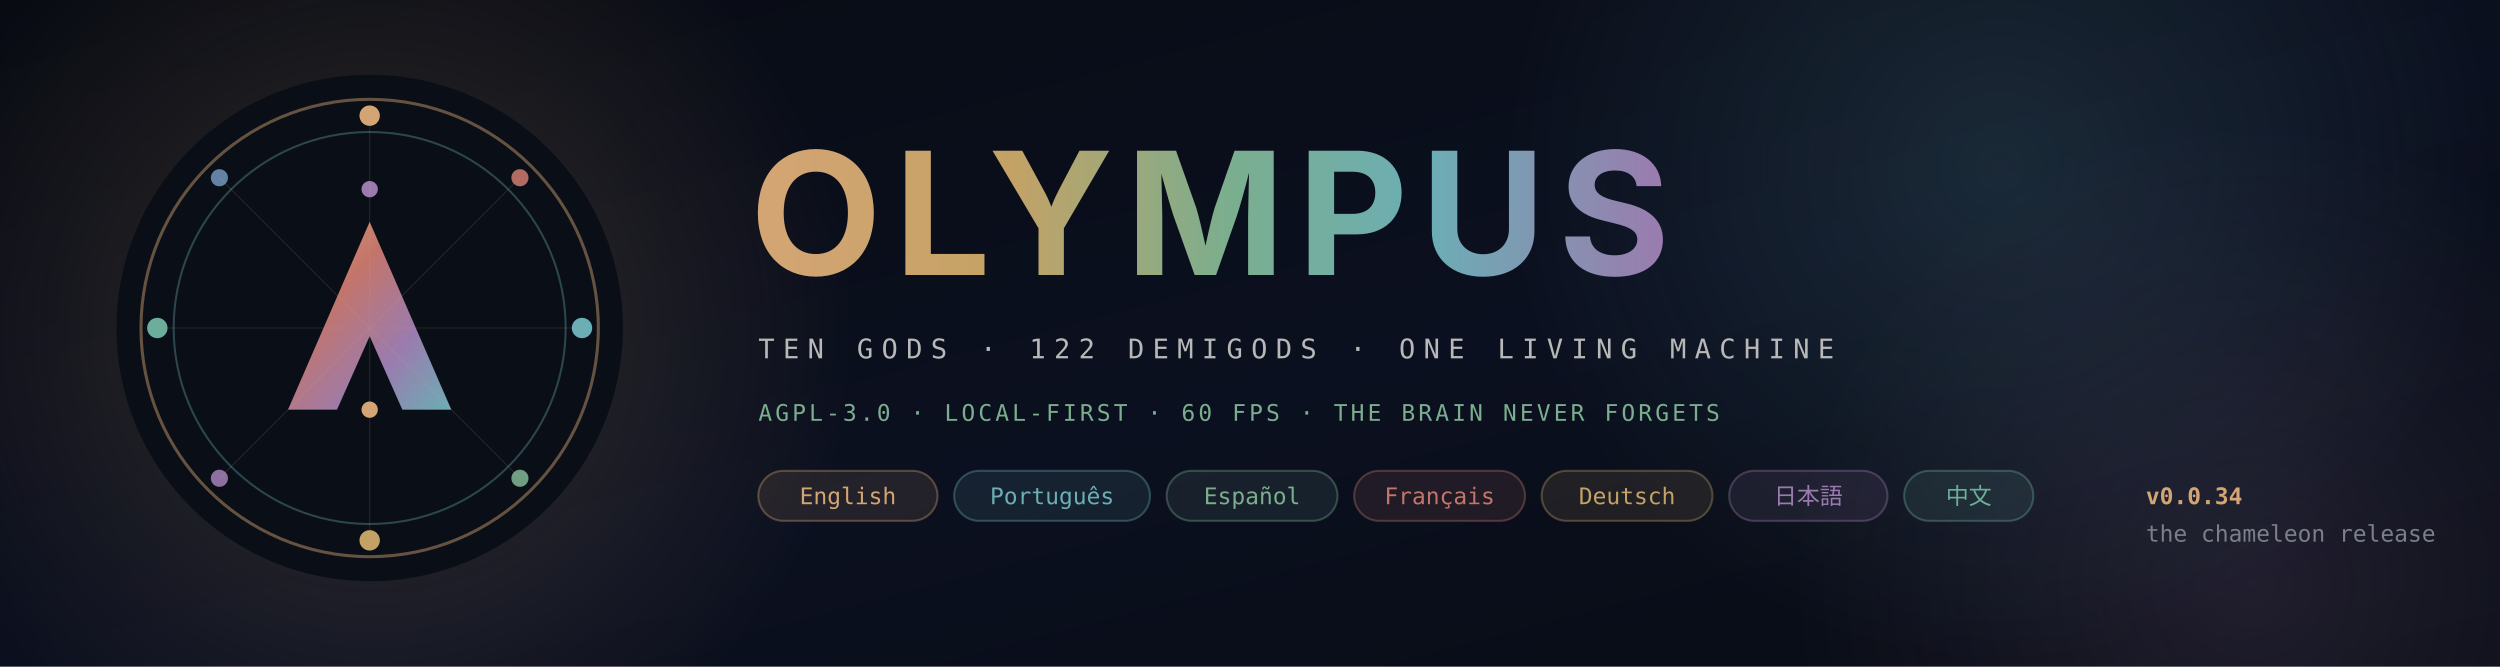
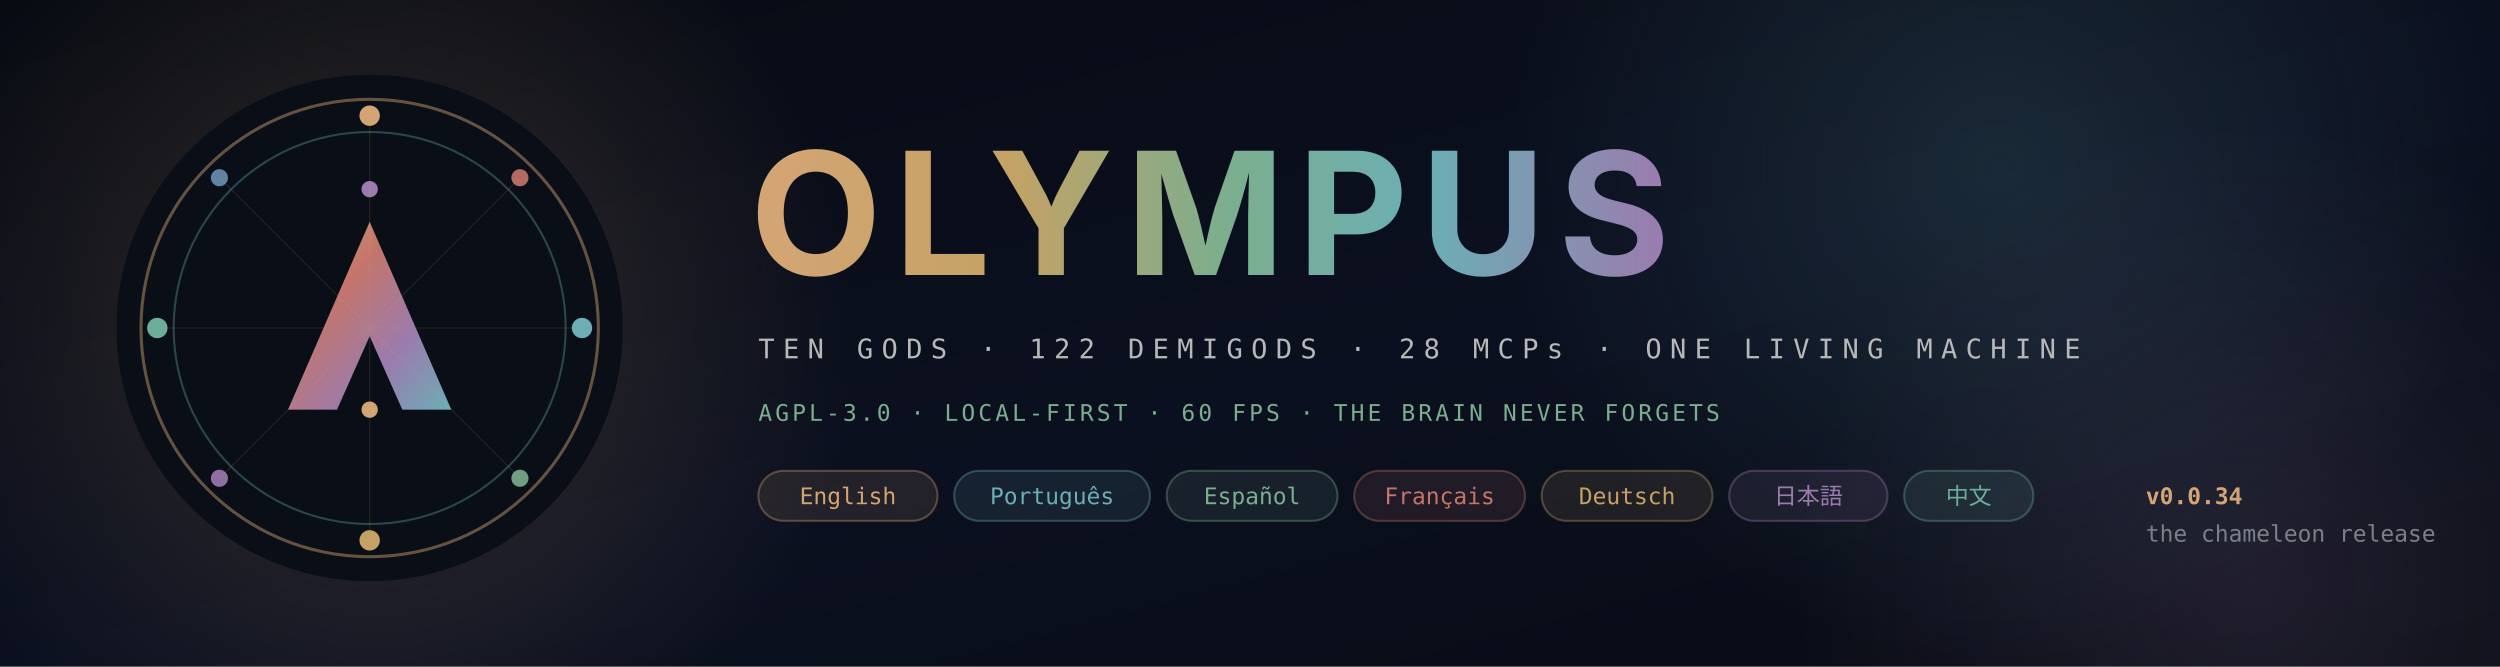
<svg xmlns="http://www.w3.org/2000/svg" width="1200" height="320" viewBox="0 0 1200 320" fill="none" role="img" aria-label="OLYMPUS v0.0.34 — the chameleon mark: ten gods, one living machine, seven languages.">
  <defs>
    <linearGradient id="bg" x1="0" y1="0" x2="1" y2="1">
      <stop offset="0%" stop-color="#080B12" />
      <stop offset="55%" stop-color="#0B1020" />
      <stop offset="100%" stop-color="#080B12" />
    </linearGradient>
    <radialGradient id="glowGold" cx="50%" cy="50%" r="50%">
      <stop offset="0%" stop-color="#D4A574" stop-opacity=".20" />
      <stop offset="100%" stop-color="#D4A574" stop-opacity="0" />
    </radialGradient>
    <radialGradient id="glowCyan" cx="50%" cy="50%" r="50%">
      <stop offset="0%" stop-color="#6BAEB5" stop-opacity=".16" />
      <stop offset="100%" stop-color="#6BAEB5" stop-opacity="0" />
    </radialGradient>
    <radialGradient id="glowPurple" cx="50%" cy="50%" r="50%">
      <stop offset="0%" stop-color="#9B7BAE" stop-opacity=".16" />
      <stop offset="100%" stop-color="#9B7BAE" stop-opacity="0" />
    </radialGradient>
    <linearGradient id="peak" x1="0" y1="0" x2="1" y2="1">
      <stop offset="0%" stop-color="#D4A574" />
      <stop offset="34%" stop-color="#C4756A" />
      <stop offset="68%" stop-color="#9B7BAE" />
      <stop offset="100%" stop-color="#6BAEB5" />
    </linearGradient>
    <linearGradient id="word" x1="0" y1="0" x2="1" y2="0">
      <stop offset="0%" stop-color="#D4A574" />
      <stop offset="28%" stop-color="#C4A265" />
      <stop offset="52%" stop-color="#7BAE8E" />
      <stop offset="74%" stop-color="#6BAEB5" />
      <stop offset="100%" stop-color="#9B7BAE" />
    </linearGradient>
  </defs>
  <rect width="1200" height="320" fill="url(#bg)" />
  <circle cx="180" cy="160" r="230" fill="url(#glowGold)" />
  <circle cx="960" cy="80" r="240" fill="url(#glowCyan)" />
  <circle cx="1080" cy="280" r="220" fill="url(#glowPurple)" />
  <g transform="translate(52,32) scale(0.98)">
    <circle cx="128" cy="128" r="124" fill="#0A0E16" />
    <circle cx="128" cy="128" r="112" stroke="#D4A574" stroke-width="1.5" fill="none" opacity=".45" />
    <circle cx="128" cy="128" r="96" stroke="#6BAEB5" stroke-width="1" fill="none" opacity=".35" />
    <path d="M 128 76 L 168 168 L 144 168 L 128 132 L 112 168 L 88 168 Z" fill="url(#peak)" />
    <circle cx="128" cy="60" r="4" fill="#9B7BAE" />
    <circle cx="128" cy="168" r="4" fill="#D4A574" />
    <circle cx="128" cy="24" r="5" fill="#D4A574" />
    <circle cx="201.6" cy="54.4" r="4.2" fill="#C4756A" opacity=".9" />
    <circle cx="232" cy="128" r="5" fill="#6BAEB5" />
    <circle cx="201.6" cy="201.6" r="4.2" fill="#7BAE8E" opacity=".9" />
    <circle cx="128" cy="232" r="5" fill="#C4A265" />
    <circle cx="54.4" cy="201.6" r="4.2" fill="#9B7BAE" opacity=".9" />
    <circle cx="24" cy="128" r="5" fill="#6BAE9B" />
    <circle cx="54.4" cy="54.4" r="4.2" fill="#6B8FB5" opacity=".9" />
    <g stroke="#D4A574" stroke-width="0.5" opacity=".16">
      <line x1="128" y1="128" x2="128" y2="24" />
      <line x1="128" y1="128" x2="201.6" y2="54.4" />
      <line x1="128" y1="128" x2="232" y2="128" />
      <line x1="128" y1="128" x2="201.6" y2="201.6" />
      <line x1="128" y1="128" x2="128" y2="232" />
      <line x1="128" y1="128" x2="54.4" y2="201.6" />
      <line x1="128" y1="128" x2="24" y2="128" />
      <line x1="128" y1="128" x2="54.4" y2="54.4" />
    </g>
  </g>
  <text x="360" y="132" font-family="ui-sans-serif, system-ui, -apple-system, sans-serif" font-size="82" font-weight="750" letter-spacing="6" fill="url(#word)">OLYMPUS</text>
-   <text x="364" y="172" font-family="ui-monospace, 'SF Mono', monospace" font-size="13" letter-spacing="4" fill="#B8B8B8">TEN GODS · 122 DEMIGODS · ONE LIVING MACHINE</text>
+   <text x="364" y="172" font-family="ui-monospace, 'SF Mono', monospace" font-size="13" letter-spacing="4" fill="#B8B8B8">TEN GODS · 122 DEMIGODS · 28 MCPs · ONE LIVING MACHINE</text>
  <text x="364" y="202" font-family="ui-monospace, 'SF Mono', monospace" font-size="11" letter-spacing="1.5" fill="#7BAE8E">AGPL-3.0 · LOCAL-FIRST · 60 FPS · THE BRAIN NEVER FORGETS</text>
  <g font-family="ui-monospace, 'SF Mono', monospace" font-size="11">
    <rect x="364" y="226" width="86" height="24" rx="12" fill="#D4A574" fill-opacity=".12" stroke="#D4A574" stroke-opacity=".35" />
    <text x="407" y="242" text-anchor="middle" fill="#D4A574">English</text>
    <rect x="458" y="226" width="94" height="24" rx="12" fill="#6BAEB5" fill-opacity=".12" stroke="#6BAEB5" stroke-opacity=".35" />
    <text x="505" y="242" text-anchor="middle" fill="#6BAEB5">Português</text>
    <rect x="560" y="226" width="82" height="24" rx="12" fill="#7BAE8E" fill-opacity=".12" stroke="#7BAE8E" stroke-opacity=".35" />
    <text x="601" y="242" text-anchor="middle" fill="#7BAE8E">Español</text>
    <rect x="650" y="226" width="82" height="24" rx="12" fill="#C4756A" fill-opacity=".12" stroke="#C4756A" stroke-opacity=".35" />
    <text x="691" y="242" text-anchor="middle" fill="#C4756A">Français</text>
    <rect x="740" y="226" width="82" height="24" rx="12" fill="#C4A265" fill-opacity=".12" stroke="#C4A265" stroke-opacity=".35" />
    <text x="781" y="242" text-anchor="middle" fill="#C4A265">Deutsch</text>
    <rect x="830" y="226" width="76" height="24" rx="12" fill="#9B7BAE" fill-opacity=".12" stroke="#9B7BAE" stroke-opacity=".35" />
    <text x="868" y="242" text-anchor="middle" fill="#9B7BAE">日本語</text>
    <rect x="914" y="226" width="62" height="24" rx="12" fill="#6BAE9B" fill-opacity=".12" stroke="#6BAE9B" stroke-opacity=".35" />
    <text x="945" y="242" text-anchor="middle" fill="#6BAE9B">中文</text>
  </g>
  <g font-family="ui-monospace, 'SF Mono', monospace" font-size="11">
    <text x="1030" y="242" fill="#D4A574" font-weight="700">v0.0.34</text>
    <text x="1030" y="260" fill="#7A7F88">the chameleon release</text>
  </g>
</svg>
